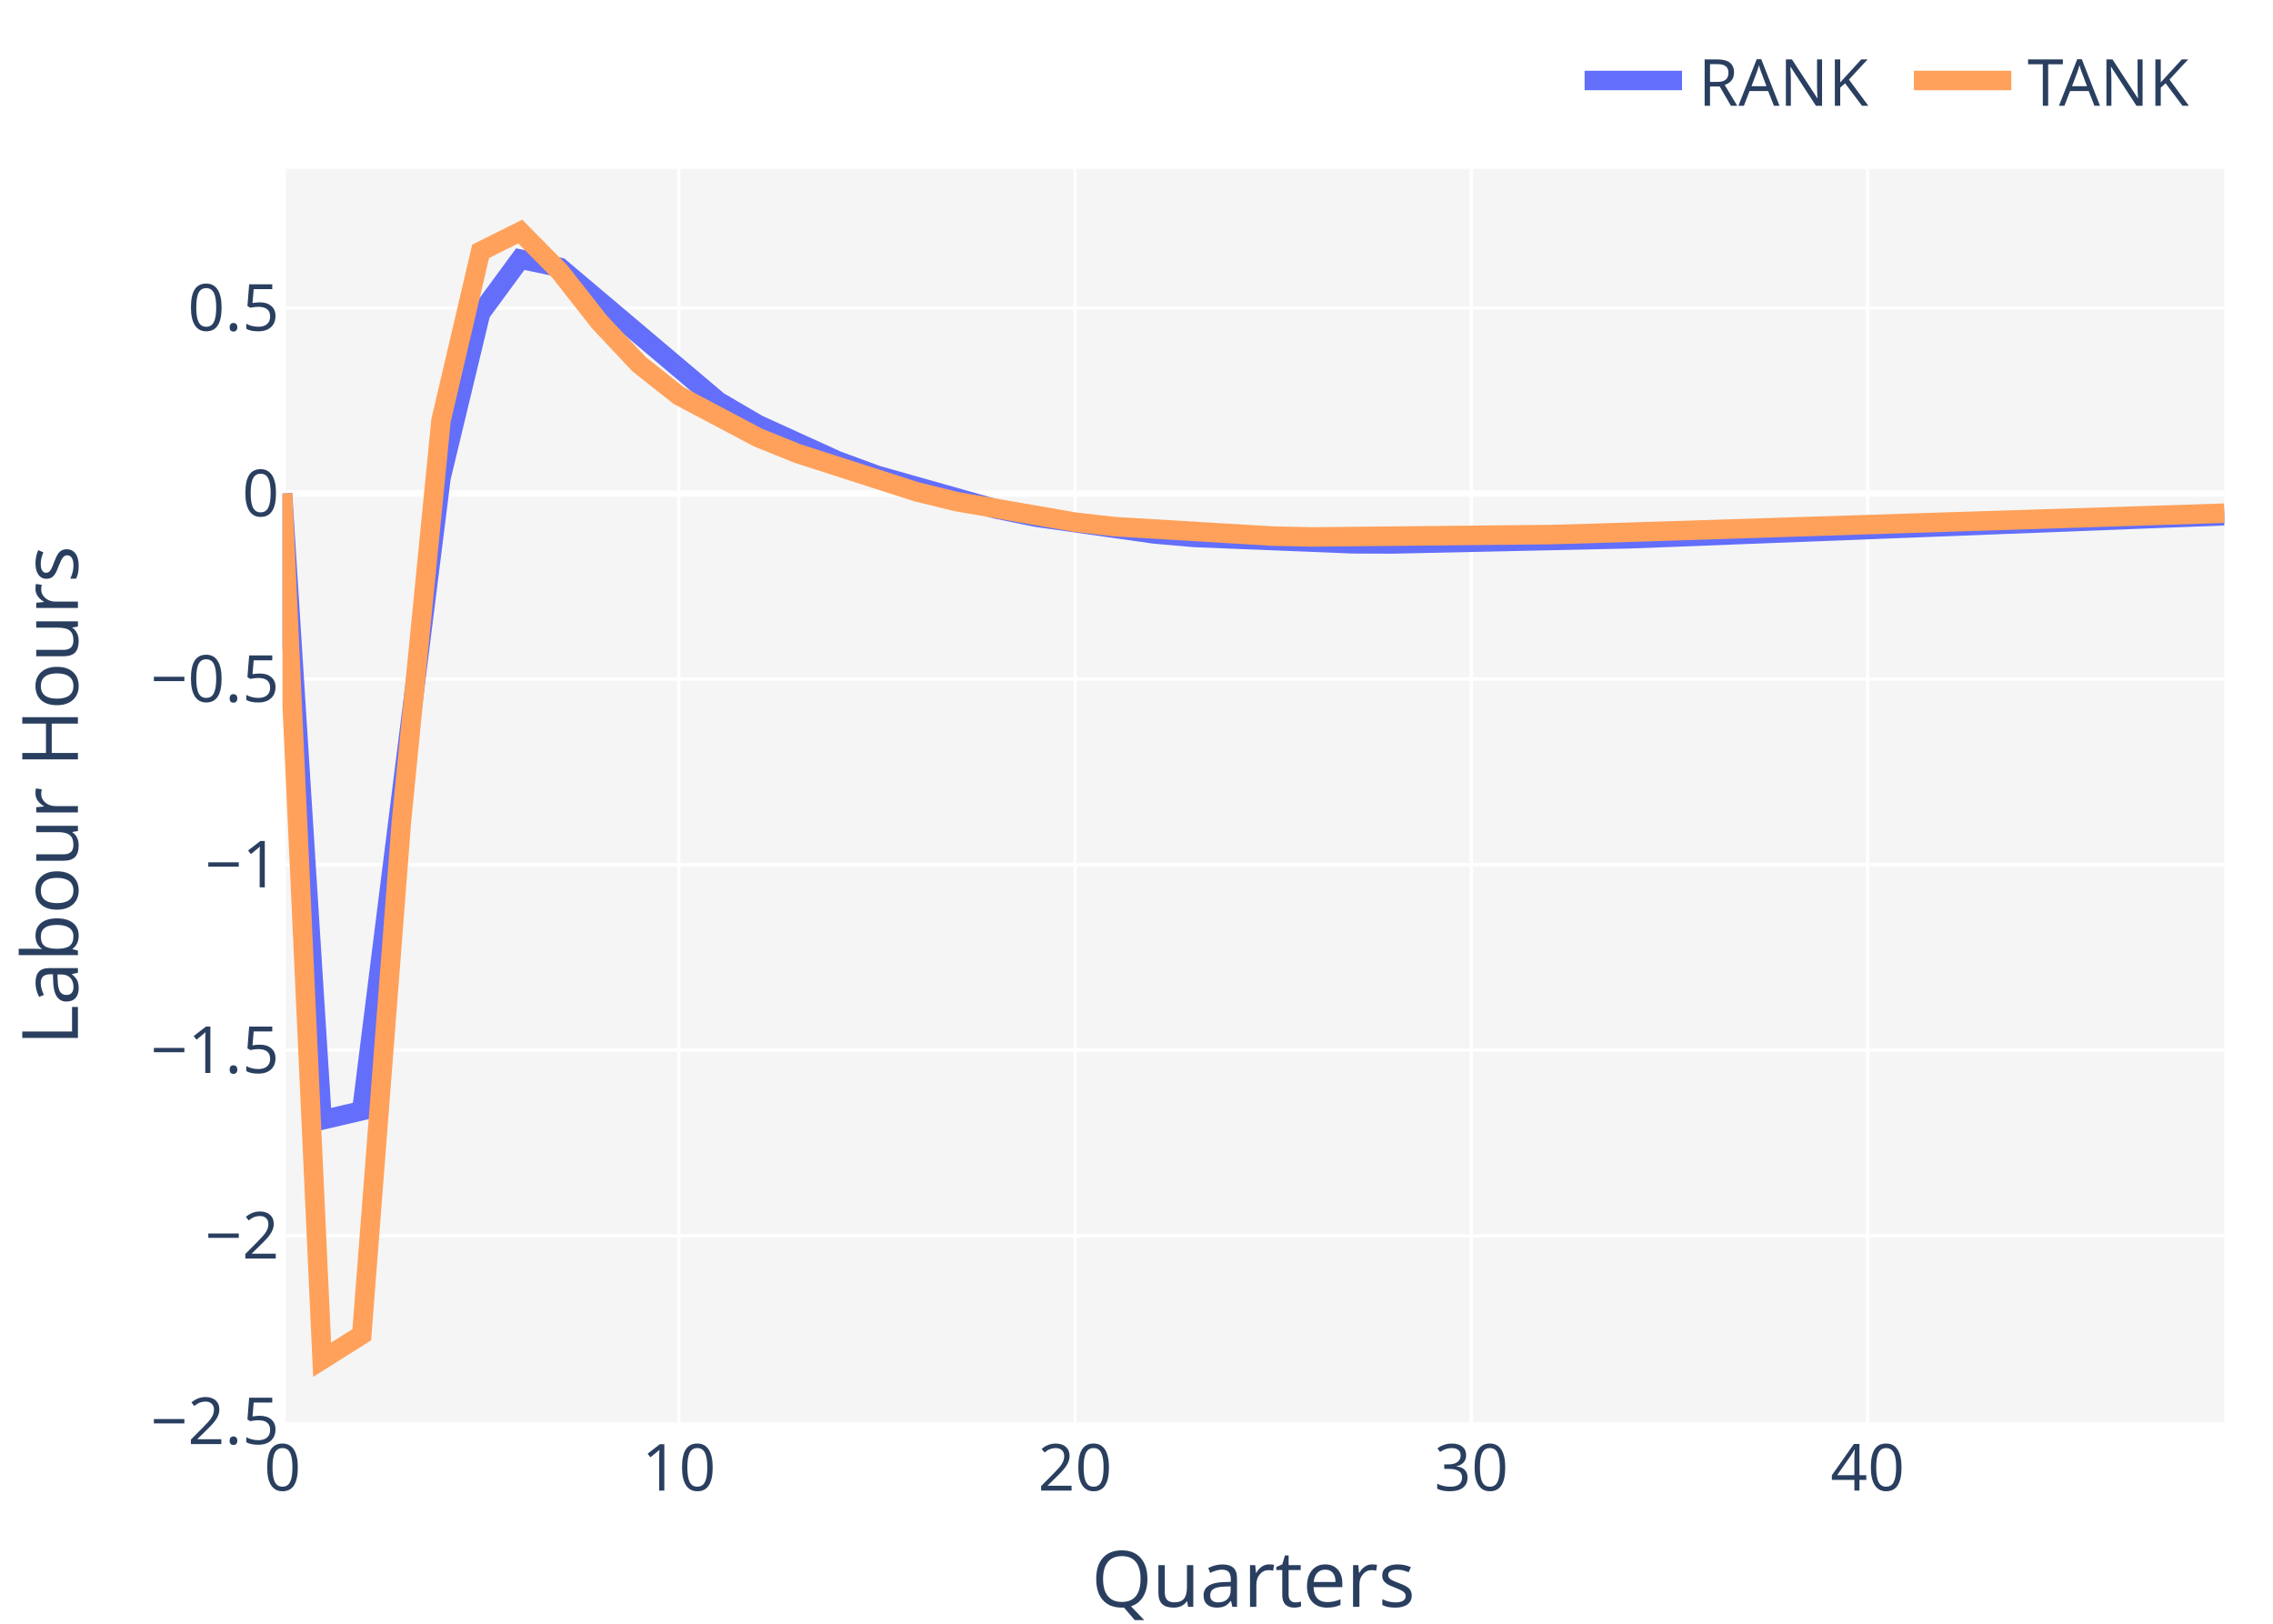
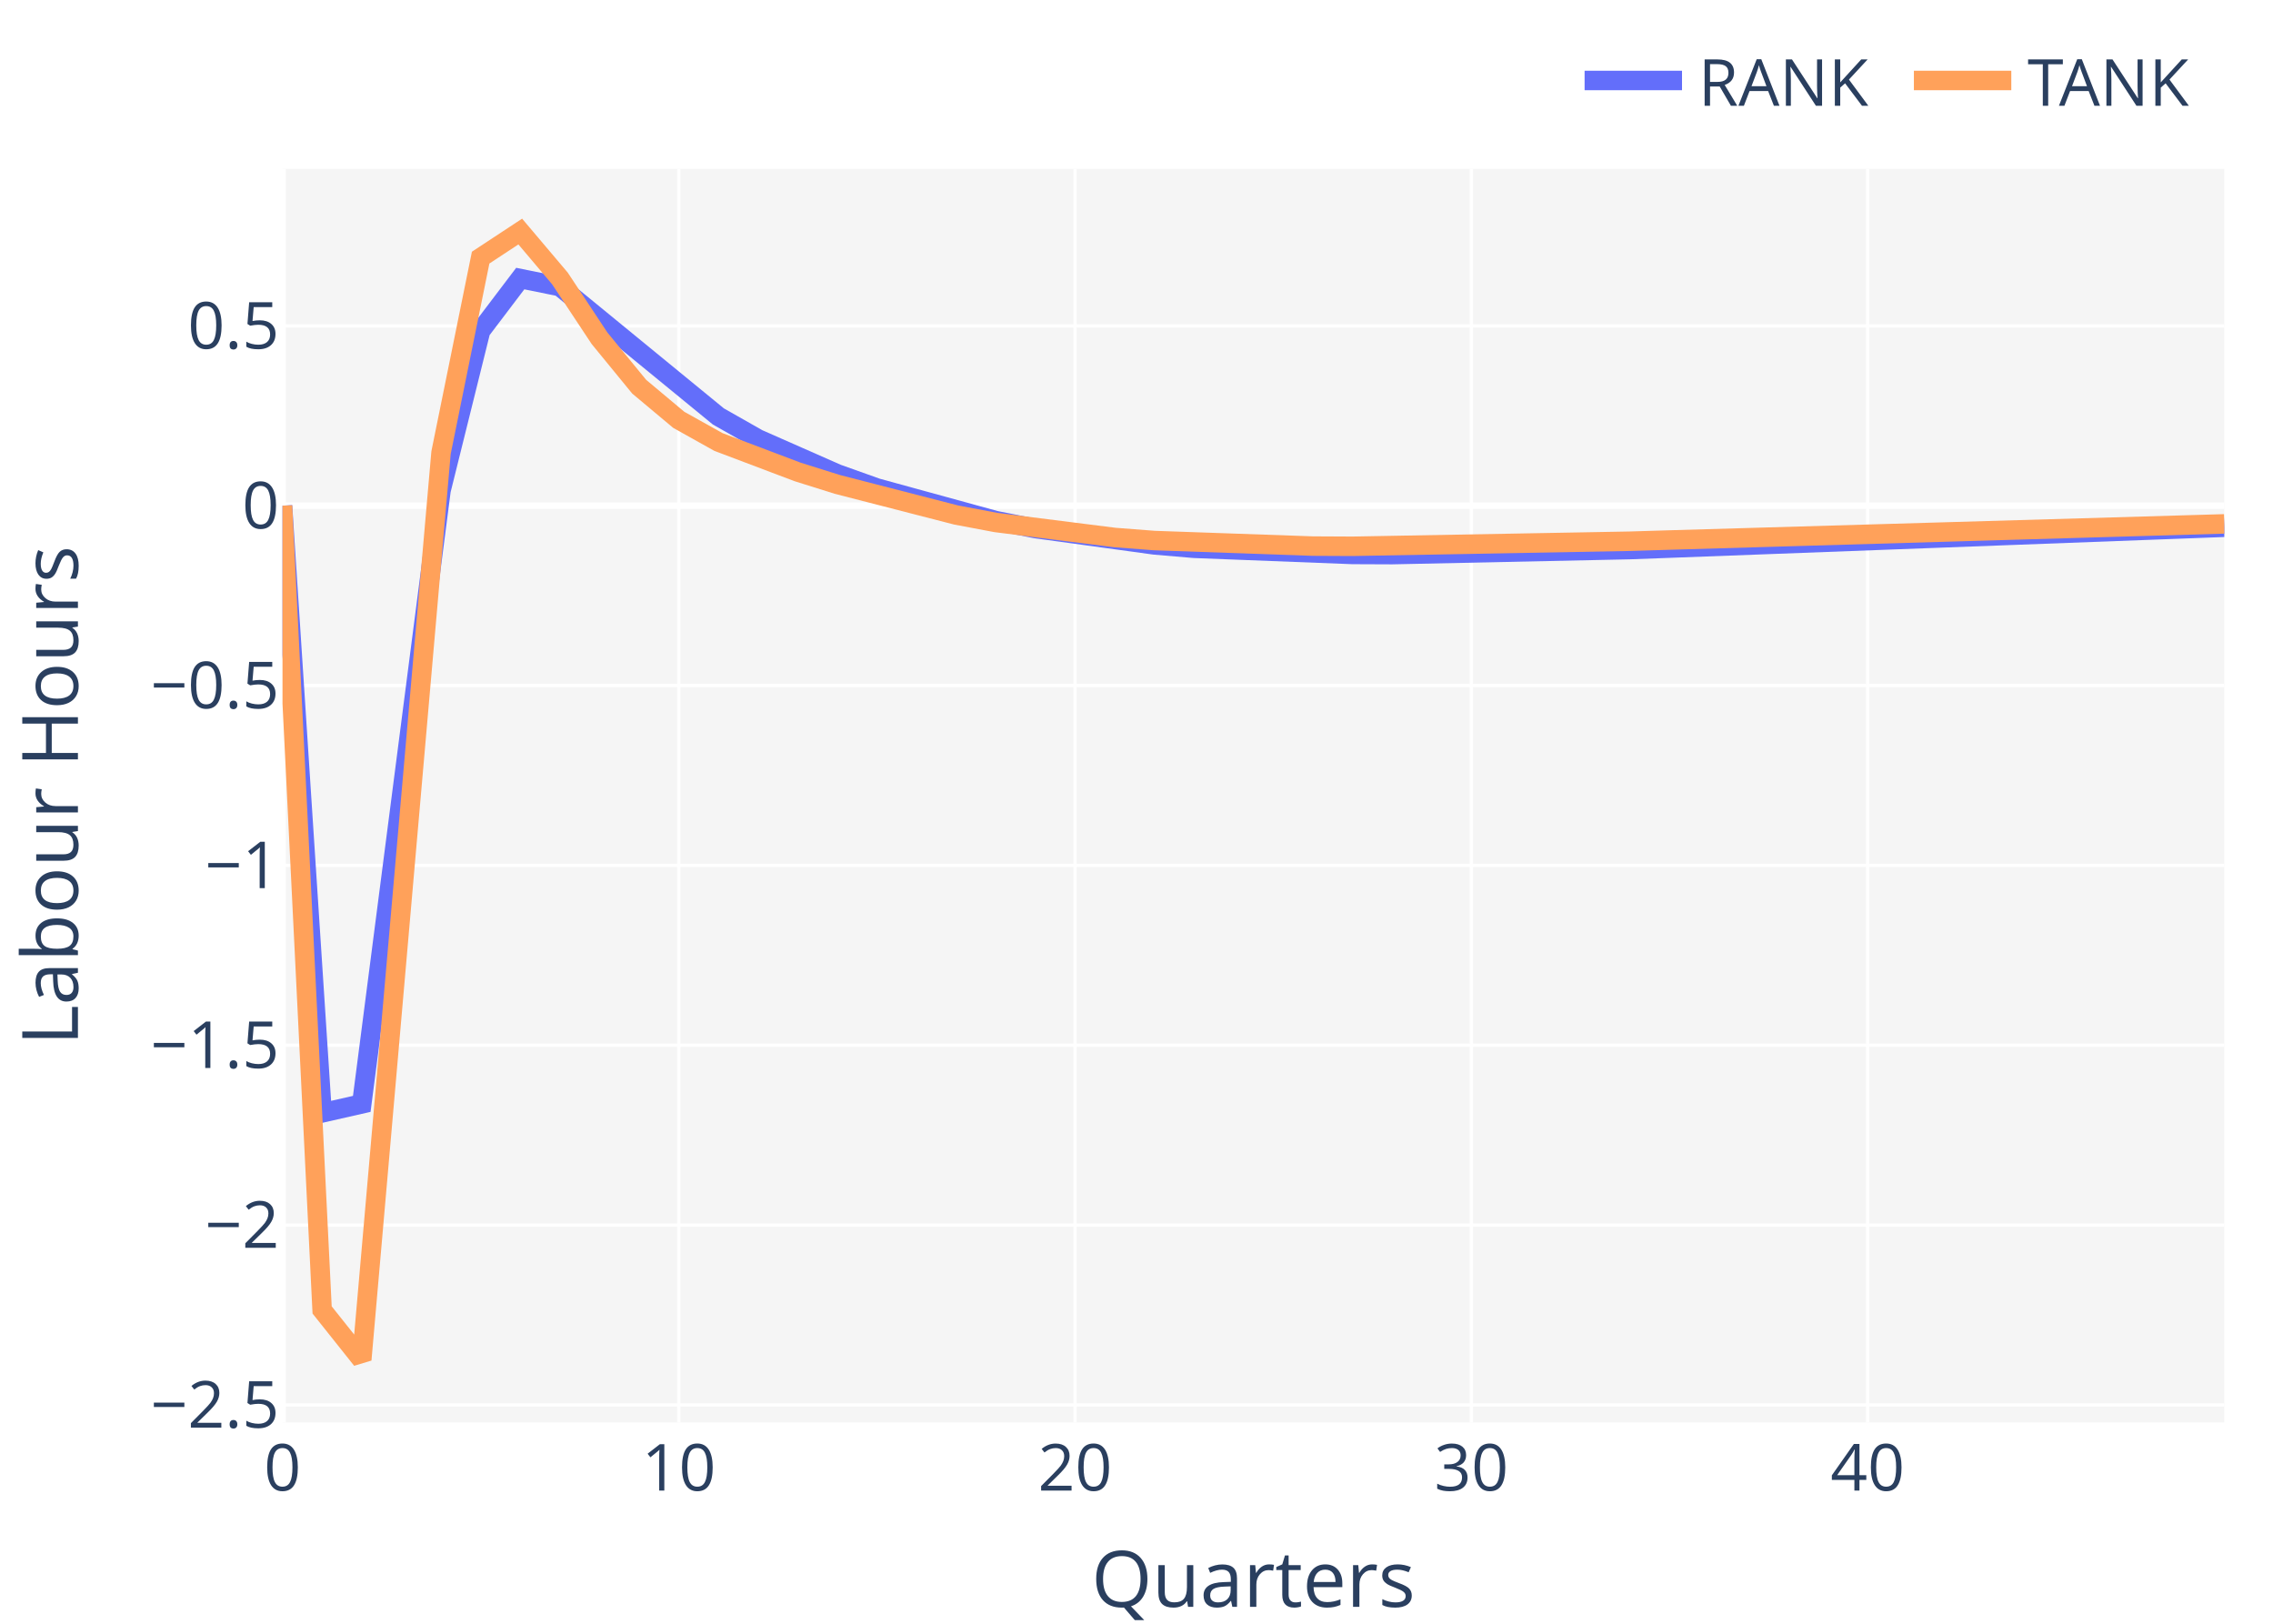
<svg xmlns="http://www.w3.org/2000/svg" class="main-svg" width="700" height="500" style="" viewBox="0 0 700 500">
  <rect x="0" y="0" width="700" height="500" style="fill: rgb(255, 255, 255); fill-opacity: 1;" />
-   <defs id="defs-16e1e0">
+   <defs id="defs-82c8ea">
    <g class="clips">
-       <clipPath id="clip16e1e0xyplot" class="plotclip">
+       <clipPath id="clip82c8eaxyplot" class="plotclip">
        <rect width="598" height="386" />
      </clipPath>
-       <clipPath class="axesclip" id="clip16e1e0x">
+       <clipPath class="axesclip" id="clip82c8eax">
        <rect x="87" y="0" width="598" height="500" />
      </clipPath>
-       <clipPath class="axesclip" id="clip16e1e0y">
+       <clipPath class="axesclip" id="clip82c8eay">
        <rect x="0" y="52" width="700" height="386" />
      </clipPath>
-       <clipPath class="axesclip" id="clip16e1e0xy">
+       <clipPath class="axesclip" id="clip82c8eaxy">
        <rect x="87" y="52" width="598" height="386" />
      </clipPath>
    </g>
    <g class="gradients" />
    <g class="patterns" />
  </defs>
  <g class="bglayer">
    <rect class="bg" x="87" y="52" width="598" height="386" style="fill: rgb(245, 245, 245); fill-opacity: 1; stroke-width: 0;" />
  </g>
  <g class="layer-below">
    <g class="imagelayer" />
    <g class="shapelayer" />
  </g>
  <g class="cartesianlayer">
    <g class="subplot xy">
      <g class="layer-subplot">
        <g class="shapelayer" />
        <g class="imagelayer" />
      </g>
      <g class="minor-gridlayer">
        <g class="x" />
        <g class="y" />
      </g>
      <g class="gridlayer">
        <g class="x">
          <path class="xgrid crisp" transform="translate(209.04,0)" d="M0,52v386" style="stroke: rgb(255, 255, 255); stroke-opacity: 1; stroke-width: 1px;" />
          <path class="xgrid crisp" transform="translate(331.08,0)" d="M0,52v386" style="stroke: rgb(255, 255, 255); stroke-opacity: 1; stroke-width: 1px;" />
          <path class="xgrid crisp" transform="translate(453.12,0)" d="M0,52v386" style="stroke: rgb(255, 255, 255); stroke-opacity: 1; stroke-width: 1px;" />
          <path class="xgrid crisp" transform="translate(575.16,0)" d="M0,52v386" style="stroke: rgb(255, 255, 255); stroke-opacity: 1; stroke-width: 1px;" />
        </g>
        <g class="y">
-           <path class="ygrid crisp" transform="translate(0,380.54)" d="M87,0h598" style="stroke: rgb(255, 255, 255); stroke-opacity: 1; stroke-width: 1px;" />
-           <path class="ygrid crisp" transform="translate(0,323.4)" d="M87,0h598" style="stroke: rgb(255, 255, 255); stroke-opacity: 1; stroke-width: 1px;" />
-           <path class="ygrid crisp" transform="translate(0,266.25)" d="M87,0h598" style="stroke: rgb(255, 255, 255); stroke-opacity: 1; stroke-width: 1px;" />
-           <path class="ygrid crisp" transform="translate(0,209.11)" d="M87,0h598" style="stroke: rgb(255, 255, 255); stroke-opacity: 1; stroke-width: 1px;" />
-           <path class="ygrid crisp" transform="translate(0,94.82)" d="M87,0h598" style="stroke: rgb(255, 255, 255); stroke-opacity: 1; stroke-width: 1px;" />
+           <path class="ygrid crisp" transform="translate(0,432.62)" d="M87,0h598" style="stroke: rgb(255, 255, 255); stroke-opacity: 1; stroke-width: 1px;" />
+           <path class="ygrid crisp" transform="translate(0,377.24)" d="M87,0h598" style="stroke: rgb(255, 255, 255); stroke-opacity: 1; stroke-width: 1px;" />
+           <path class="ygrid crisp" transform="translate(0,321.86)" d="M87,0h598" style="stroke: rgb(255, 255, 255); stroke-opacity: 1; stroke-width: 1px;" />
+           <path class="ygrid crisp" transform="translate(0,266.48)" d="M87,0h598" style="stroke: rgb(255, 255, 255); stroke-opacity: 1; stroke-width: 1px;" />
+           <path class="ygrid crisp" transform="translate(0,211.1)" d="M87,0h598" style="stroke: rgb(255, 255, 255); stroke-opacity: 1; stroke-width: 1px;" />
+           <path class="ygrid crisp" transform="translate(0,100.35)" d="M87,0h598" style="stroke: rgb(255, 255, 255); stroke-opacity: 1; stroke-width: 1px;" />
        </g>
      </g>
      <g class="zerolinelayer">
        <path class="xzl zl crisp" transform="translate(87,0)" d="M0,52v386" style="stroke: rgb(255, 255, 255); stroke-opacity: 1; stroke-width: 2px;" />
-         <path class="yzl zl crisp" transform="translate(0,151.97)" d="M87,0h598" style="stroke: rgb(255, 255, 255); stroke-opacity: 1; stroke-width: 2px;" />
+         <path class="yzl zl crisp" transform="translate(0,155.72)" d="M87,0h598" style="stroke: rgb(255, 255, 255); stroke-opacity: 1; stroke-width: 2px;" />
      </g>
      <path class="xlines-below" />
      <path class="ylines-below" />
      <g class="overlines-below" />
      <g class="xaxislayer-below" />
      <g class="yaxislayer-below" />
      <g class="overaxes-below" />
-       <g class="plot" transform="translate(87,52)" clip-path="url(#clip16e1e0xyplot)">
+       <g class="plot" transform="translate(87,52)" clip-path="url(#clip82c8eaxyplot)">
        <g class="scatterlayer mlayer">
-           <g class="trace scatter trace37354a" style="stroke-miterlimit: 2; opacity: 1;">
+           <g class="trace scatter traceac3aa2" style="stroke-miterlimit: 2; opacity: 1;">
            <g class="fills" />
            <g class="errorbars" />
            <g class="lines">
-               <path class="js-line" d="M0,99.97L12.2,292.88L24.41,290.03L48.82,95.1L61.02,44.39L73.22,27.8L85.43,30.36L134.24,71.61L146.45,78.75L170.86,89.86L183.06,94.35L219.67,104.71L231.88,107.22L268.49,112.42L280.69,113.49L329.51,115.45L341.71,115.5L414.94,113.9L427.14,113.44L598,106.81" style="vector-effect: non-scaling-stroke; fill: none; stroke: rgb(99, 110, 250); stroke-opacity: 1; stroke-width: 6px; opacity: 1;" />
+               <path class="js-line" d="M0,103.72L12.2,290.69L24.41,287.92L48.82,99.01L61.02,49.87L73.22,33.78L85.43,36.26L134.24,76.24L146.45,83.17L170.86,93.93L183.06,98.28L219.67,108.32L231.88,110.76L268.49,115.79L280.69,116.83L329.51,118.73L341.71,118.78L414.94,117.23L427.14,116.78L598,110.36" style="vector-effect: non-scaling-stroke; fill: none; stroke: rgb(99, 110, 250); stroke-opacity: 1; stroke-width: 6px; opacity: 1;" />
            </g>
            <g class="points" />
            <g class="text" />
          </g>
-           <g class="trace scatter tracea8a89b" style="stroke-miterlimit: 2; opacity: 1;">
+           <g class="trace scatter traceb7a1b0" style="stroke-miterlimit: 2; opacity: 1;">
            <g class="fills" />
            <g class="errorbars" />
            <g class="lines">
-               <path class="js-line" d="M0,99.97L12.2,366.7L24.41,359.01L36.61,201.16L48.82,77.47L61.02,25.38L73.22,19.3L85.43,31.66L97.63,47.19L109.84,60.17L122.04,69.82L146.45,82.74L158.65,87.67L195.27,99.45L207.47,102.44L244.08,108.79L256.29,110.17L305.1,113.09L317.31,113.34L390.53,112.61L402.73,112.27L598,106.03" style="vector-effect: non-scaling-stroke; fill: none; stroke: rgb(255, 161, 90); stroke-opacity: 1; stroke-width: 6px; opacity: 1;" />
+               <path class="js-line" d="M0,103.72L12.2,351.37L24.41,366.7L48.82,87.4L61.02,27.33L73.22,19.3L85.43,33.73L97.63,52.16L109.84,67.07L122.04,77.28L134.24,84.1L158.65,93.33L170.86,97.16L207.47,106.59L219.67,108.89L256.29,113.51L268.49,114.45L317.31,116.16L329.51,116.22L414.94,114.66L427.14,114.29L598,109.32" style="vector-effect: non-scaling-stroke; fill: none; stroke: rgb(255, 161, 90); stroke-opacity: 1; stroke-width: 6px; opacity: 1;" />
            </g>
            <g class="points" />
            <g class="text" />
          </g>
        </g>
      </g>
      <g class="overplot" />
      <path class="xlines-above crisp" d="M0,0" style="fill: none;" />
      <path class="ylines-above crisp" d="M0,0" style="fill: none;" />
      <g class="overlines-above" />
      <g class="xaxislayer-above">
        <g class="xtick">
          <text text-anchor="middle" x="0" y="459" transform="translate(87,0)" style="font-family: 'Open Sans', verdana, arial, sans-serif; font-size: 20px; fill: rgb(42, 63, 95); fill-opacity: 1; white-space: pre; opacity: 1;">0</text>
        </g>
        <g class="xtick">
          <text text-anchor="middle" x="0" y="459" style="font-family: 'Open Sans', verdana, arial, sans-serif; font-size: 20px; fill: rgb(42, 63, 95); fill-opacity: 1; white-space: pre; opacity: 1;" transform="translate(209.04,0)">10</text>
        </g>
        <g class="xtick">
          <text text-anchor="middle" x="0" y="459" style="font-family: 'Open Sans', verdana, arial, sans-serif; font-size: 20px; fill: rgb(42, 63, 95); fill-opacity: 1; white-space: pre; opacity: 1;" transform="translate(331.08,0)">20</text>
        </g>
        <g class="xtick">
          <text text-anchor="middle" x="0" y="459" style="font-family: 'Open Sans', verdana, arial, sans-serif; font-size: 20px; fill: rgb(42, 63, 95); fill-opacity: 1; white-space: pre; opacity: 1;" transform="translate(453.12,0)">30</text>
        </g>
        <g class="xtick">
          <text text-anchor="middle" x="0" y="459" style="font-family: 'Open Sans', verdana, arial, sans-serif; font-size: 20px; fill: rgb(42, 63, 95); fill-opacity: 1; white-space: pre; opacity: 1;" transform="translate(575.16,0)">40</text>
        </g>
      </g>
      <g class="yaxislayer-above">
        <g class="ytick">
-           <text text-anchor="end" x="86" y="7" transform="translate(0,437.68)" style="font-family: 'Open Sans', verdana, arial, sans-serif; font-size: 20px; fill: rgb(42, 63, 95); fill-opacity: 1; white-space: pre; opacity: 1;">−2.5</text>
+           <text text-anchor="end" x="86" y="7" transform="translate(0,432.62)" style="font-family: 'Open Sans', verdana, arial, sans-serif; font-size: 20px; fill: rgb(42, 63, 95); fill-opacity: 1; white-space: pre; opacity: 1;">−2.5</text>
        </g>
        <g class="ytick">
-           <text text-anchor="end" x="86" y="7" style="font-family: 'Open Sans', verdana, arial, sans-serif; font-size: 20px; fill: rgb(42, 63, 95); fill-opacity: 1; white-space: pre; opacity: 1;" transform="translate(0,380.54)">−2</text>
+           <text text-anchor="end" x="86" y="7" style="font-family: 'Open Sans', verdana, arial, sans-serif; font-size: 20px; fill: rgb(42, 63, 95); fill-opacity: 1; white-space: pre; opacity: 1;" transform="translate(0,377.24)">−2</text>
        </g>
        <g class="ytick">
-           <text text-anchor="end" x="86" y="7" style="font-family: 'Open Sans', verdana, arial, sans-serif; font-size: 20px; fill: rgb(42, 63, 95); fill-opacity: 1; white-space: pre; opacity: 1;" transform="translate(0,323.4)">−1.5</text>
+           <text text-anchor="end" x="86" y="7" style="font-family: 'Open Sans', verdana, arial, sans-serif; font-size: 20px; fill: rgb(42, 63, 95); fill-opacity: 1; white-space: pre; opacity: 1;" transform="translate(0,321.86)">−1.5</text>
        </g>
        <g class="ytick">
-           <text text-anchor="end" x="86" y="7" style="font-family: 'Open Sans', verdana, arial, sans-serif; font-size: 20px; fill: rgb(42, 63, 95); fill-opacity: 1; white-space: pre; opacity: 1;" transform="translate(0,266.25)">−1</text>
+           <text text-anchor="end" x="86" y="7" style="font-family: 'Open Sans', verdana, arial, sans-serif; font-size: 20px; fill: rgb(42, 63, 95); fill-opacity: 1; white-space: pre; opacity: 1;" transform="translate(0,266.48)">−1</text>
        </g>
        <g class="ytick">
-           <text text-anchor="end" x="86" y="7" style="font-family: 'Open Sans', verdana, arial, sans-serif; font-size: 20px; fill: rgb(42, 63, 95); fill-opacity: 1; white-space: pre; opacity: 1;" transform="translate(0,209.11)">−0.5</text>
+           <text text-anchor="end" x="86" y="7" style="font-family: 'Open Sans', verdana, arial, sans-serif; font-size: 20px; fill: rgb(42, 63, 95); fill-opacity: 1; white-space: pre; opacity: 1;" transform="translate(0,211.1)">−0.5</text>
        </g>
        <g class="ytick">
-           <text text-anchor="end" x="86" y="7" style="font-family: 'Open Sans', verdana, arial, sans-serif; font-size: 20px; fill: rgb(42, 63, 95); fill-opacity: 1; white-space: pre; opacity: 1;" transform="translate(0,151.97)">0</text>
+           <text text-anchor="end" x="86" y="7" style="font-family: 'Open Sans', verdana, arial, sans-serif; font-size: 20px; fill: rgb(42, 63, 95); fill-opacity: 1; white-space: pre; opacity: 1;" transform="translate(0,155.72)">0</text>
        </g>
        <g class="ytick">
-           <text text-anchor="end" x="86" y="7" style="font-family: 'Open Sans', verdana, arial, sans-serif; font-size: 20px; fill: rgb(42, 63, 95); fill-opacity: 1; white-space: pre; opacity: 1;" transform="translate(0,94.82)">0.5</text>
+           <text text-anchor="end" x="86" y="7" style="font-family: 'Open Sans', verdana, arial, sans-serif; font-size: 20px; fill: rgb(42, 63, 95); fill-opacity: 1; white-space: pre; opacity: 1;" transform="translate(0,100.35)">0.5</text>
        </g>
      </g>
      <g class="overaxes-above" />
    </g>
  </g>
  <g class="polarlayer" />
  <g class="smithlayer" />
  <g class="ternarylayer" />
  <g class="geolayer" />
  <g class="funnelarealayer" />
  <g class="pielayer" />
  <g class="iciclelayer" />
  <g class="treemaplayer" />
  <g class="sunburstlayer" />
  <g class="glimages" />
-   <defs id="topdefs-16e1e0">
+   <defs id="topdefs-82c8ea">
    <g class="clips" />
-     <clipPath id="legend16e1e0">
+     <clipPath id="legend82c8ea">
      <rect width="202" height="39" x="0" y="0" />
    </clipPath>
  </defs>
  <g class="layer-above">
    <g class="imagelayer" />
    <g class="shapelayer" />
  </g>
  <g class="infolayer">
    <g class="legend" pointer-events="all" transform="translate(483,5.28)">
      <rect class="bg" shape-rendering="crispEdges" width="202" height="39" x="0" y="0" style="stroke: rgb(68, 68, 68); stroke-opacity: 1; fill: rgb(255, 255, 255); fill-opacity: 1; stroke-width: 0px;" />
-       <g class="scrollbox" transform="" clip-path="url(#legend16e1e0)">
+       <g class="scrollbox" transform="" clip-path="url(#legend82c8ea)">
        <g class="groups" transform="">
          <g class="traces" transform="translate(0,19.5)" style="opacity: 1;">
            <text class="legendtext" text-anchor="start" x="40" y="7.8" style="font-family: 'Open Sans', verdana, arial, sans-serif; font-size: 20px; fill: rgb(42, 63, 95); fill-opacity: 1; white-space: pre;">RANK</text>
            <g class="layers" style="opacity: 1;">
              <g class="legendfill" />
              <g class="legendlines">
                <path class="js-line" d="M5,0h30" style="fill: none; stroke: rgb(99, 110, 250); stroke-opacity: 1; stroke-width: 6px;" />
              </g>
              <g class="legendsymbols">
                <g class="legendpoints" />
              </g>
            </g>
            <rect class="legendtoggle" x="0" y="-14.5" width="98.906" height="29" style="fill: rgb(0, 0, 0); fill-opacity: 0;" />
          </g>
        </g>
        <g class="groups" transform="translate(101.4062,0)">
          <g class="traces" transform="translate(0,19.5)" style="opacity: 1;">
            <text class="legendtext" text-anchor="start" x="40" y="7.8" style="font-family: 'Open Sans', verdana, arial, sans-serif; font-size: 20px; fill: rgb(42, 63, 95); fill-opacity: 1; white-space: pre;">TANK</text>
            <g class="layers" style="opacity: 1;">
              <g class="legendfill" />
              <g class="legendlines">
                <path class="js-line" d="M5,0h30" style="fill: none; stroke: rgb(255, 161, 90); stroke-opacity: 1; stroke-width: 6px;" />
              </g>
              <g class="legendsymbols">
                <g class="legendpoints" />
              </g>
            </g>
            <rect class="legendtoggle" x="0" y="-14.5" width="97.328" height="29" style="fill: rgb(0, 0, 0); fill-opacity: 0;" />
          </g>
        </g>
      </g>
      <rect class="scrollbar" rx="20" ry="3" width="0" height="0" x="0" y="0" style="fill: rgb(128, 139, 164); fill-opacity: 1;" />
    </g>
    <g class="g-gtitle" />
    <g class="g-xtitle">
      <text class="xtitle" x="386" y="494.8" text-anchor="middle" style="font-family: 'Open Sans', verdana, arial, sans-serif; font-size: 24px; fill: rgb(42, 63, 95); opacity: 1; font-weight: normal; white-space: pre;">Quarters</text>
    </g>
    <g class="g-ytitle" transform="translate(18.87793,0)">
      <text class="ytitle" transform="rotate(-90,5.121875,245)" x="5.122" y="245" text-anchor="middle" style="font-family: 'Open Sans', verdana, arial, sans-serif; font-size: 24px; fill: rgb(42, 63, 95); opacity: 1; font-weight: normal; white-space: pre;">Labour Hours</text>
    </g>
  </g>
</svg>
